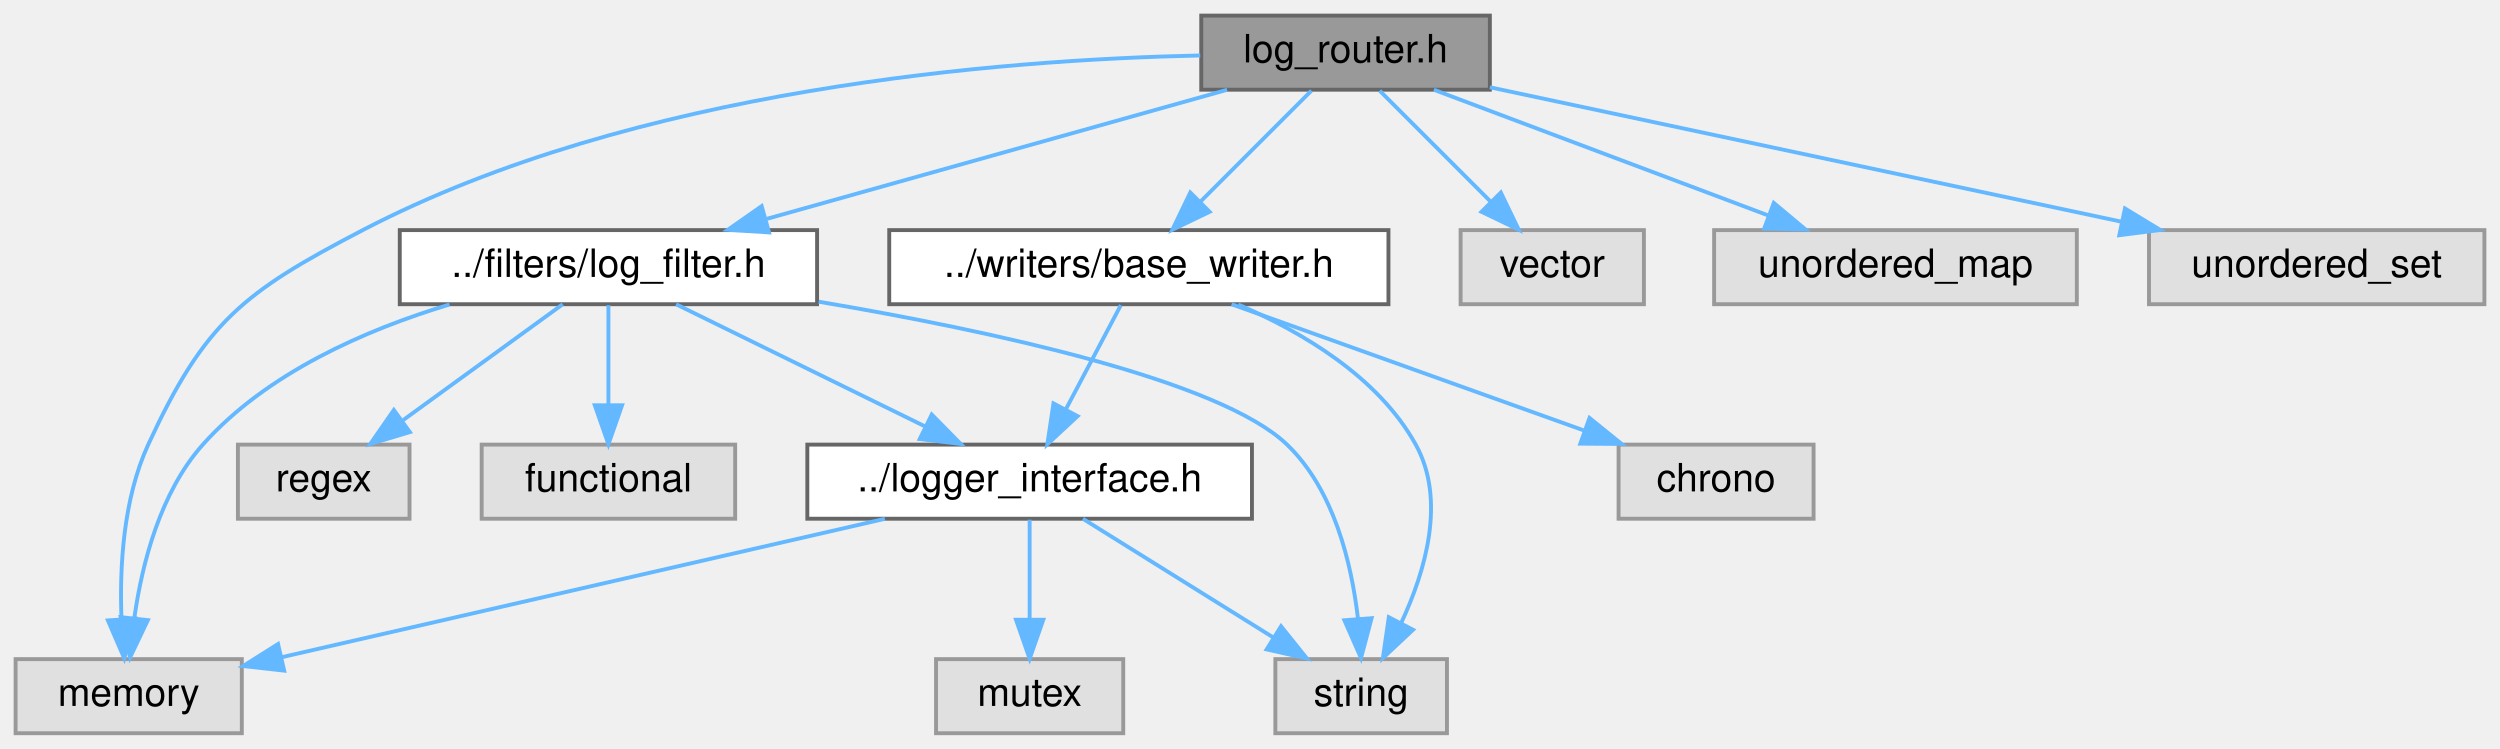
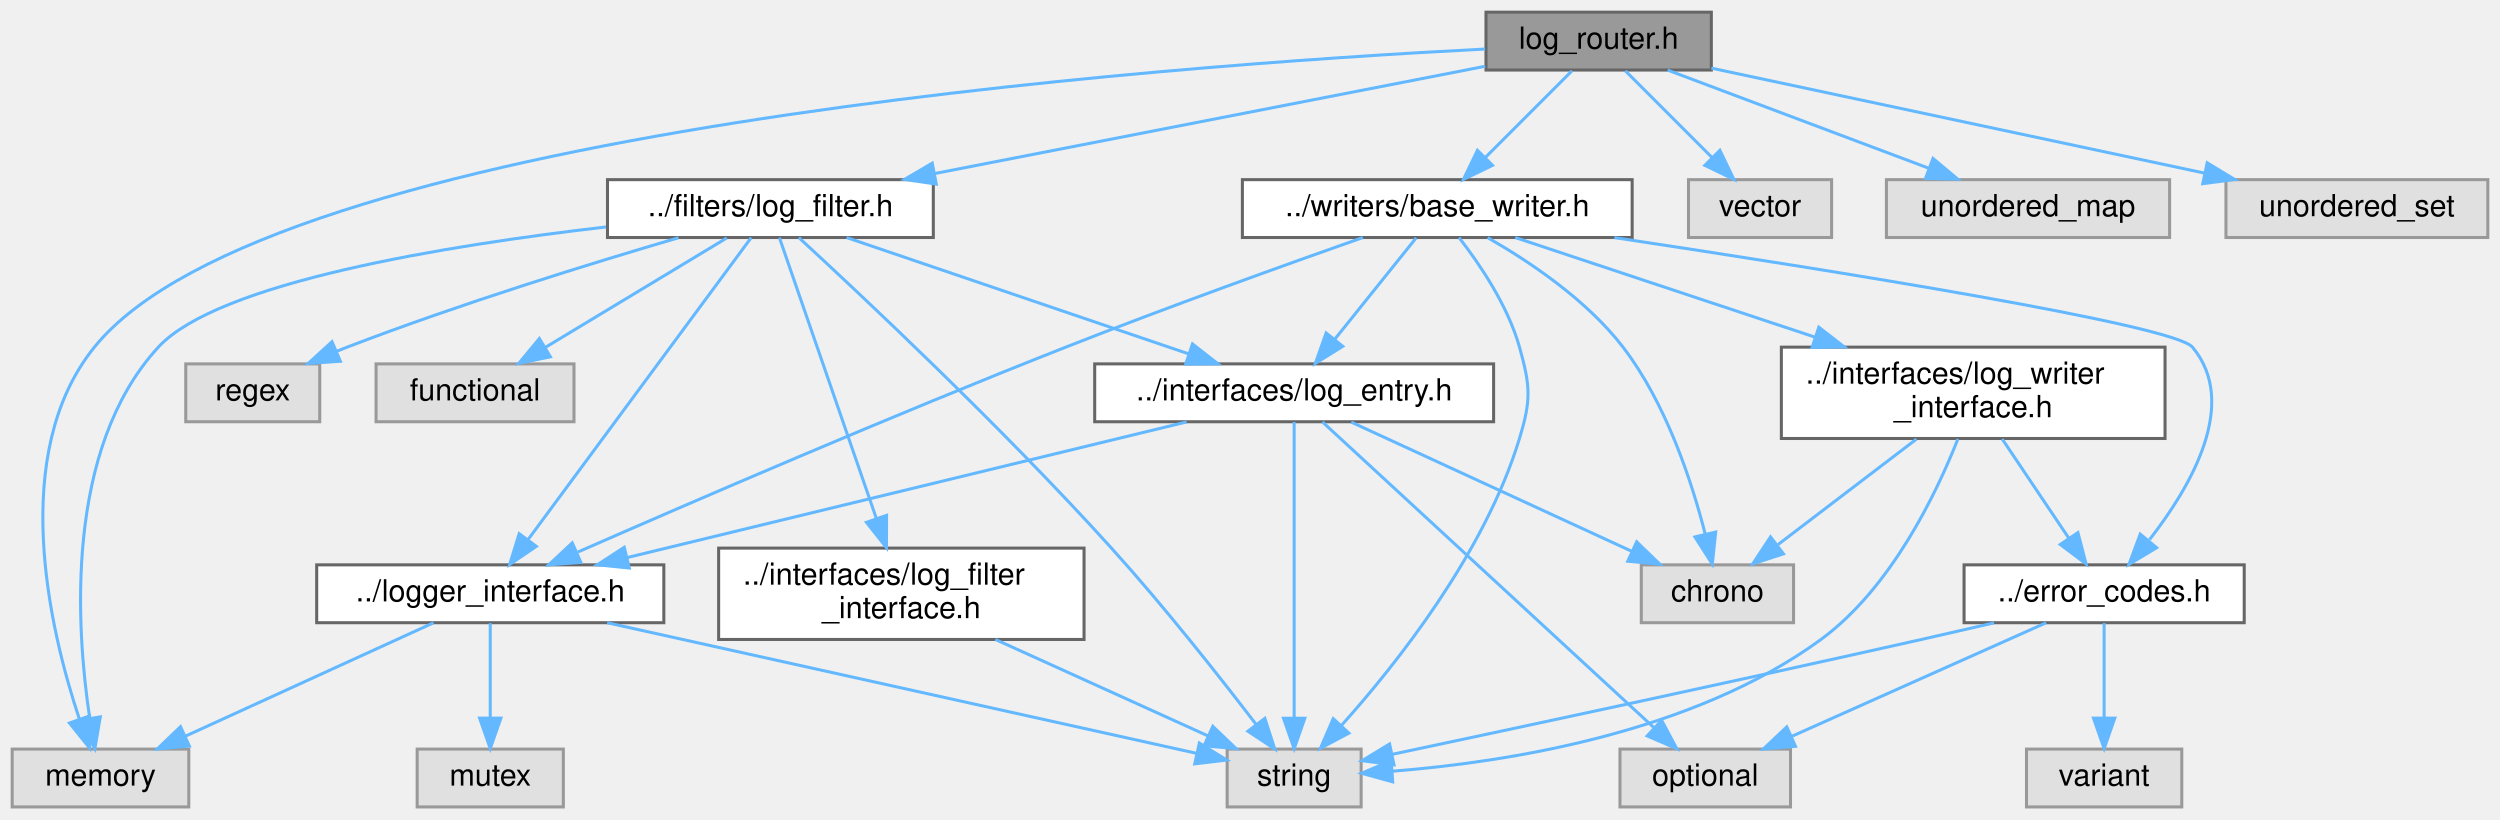
- <svg xmlns="http://www.w3.org/2000/svg" xmlns:xlink="http://www.w3.org/1999/xlink" width="641pt" height="192pt" viewBox="0.00 0.00 641.00 192.00">
-   <g id="graph0" class="graph" transform="scale(1 1) rotate(0) translate(4 188)">
+ <svg xmlns="http://www.w3.org/2000/svg" xmlns:xlink="http://www.w3.org/1999/xlink" width="821pt" height="269pt" viewBox="0.00 0.00 821.00 269.00">
+   <g id="graph0" class="graph" transform="scale(1 1) rotate(0) translate(4 265)">
    <g id="Node000001" class="node">
      <g id="a_Node000001">
        <a xlink:title=" ">
-           <polygon fill="#999999" stroke="#666666" points="378,-184 304,-184 304,-165 378,-165 378,-184" />
-           <text text-anchor="middle" x="341" y="-172" font-family="Helvetica,sans-Serif" font-size="10.00">log_router.h</text>
+           <polygon fill="#999999" stroke="#666666" points="558,-261 484,-261 484,-242 558,-242 558,-261" />
+           <text text-anchor="middle" x="521" y="-249" font-family="Helvetica,sans-Serif" font-size="10.00">log_router.h</text>
        </a>
      </g>
    </g>
    <g id="Node000002" class="node">
      <g id="a_Node000002">
        <a xlink:href="log__filter_8h.html" target="_top" xlink:title=" ">
-           <polygon fill="white" stroke="#666666" points="205.5,-129 98.5,-129 98.5,-110 205.5,-110 205.5,-129" />
-           <text text-anchor="middle" x="152" y="-117" font-family="Helvetica,sans-Serif" font-size="10.00">../filters/log_filter.h</text>
+           <polygon fill="white" stroke="#666666" points="302.5,-206 195.5,-206 195.5,-187 302.5,-187 302.5,-206" />
+           <text text-anchor="middle" x="249" y="-194" font-family="Helvetica,sans-Serif" font-size="10.00">../filters/log_filter.h</text>
        </a>
      </g>
    </g>
    <g id="edge1_Node000001_Node000002" class="edge">
      <g id="a_edge1_Node000001_Node000002">
        <a xlink:title=" ">
-           <path fill="none" stroke="#63b8ff" d="M310.63,-164.98C278.63,-156.01 228.04,-141.82 192.62,-131.89" />
-           <polygon fill="#63b8ff" stroke="#63b8ff" points="193.18,-128.41 182.6,-129.08 191.29,-135.15 193.18,-128.41" />
+           <path fill="none" stroke="#63b8ff" d="M483.75,-243.24C437,-234.13 356.48,-218.44 302.99,-208.02" />
+           <polygon fill="#63b8ff" stroke="#63b8ff" points="303.48,-204.55 293,-206.07 302.14,-211.42 303.48,-204.55" />
        </a>
      </g>
    </g>
    <g id="Node000004" class="node">
      <g id="a_Node000004">
        <a xlink:title=" ">
          <polygon fill="#e0e0e0" stroke="#999999" points="58,-19 0,-19 0,0 58,0 58,-19" />
          <text text-anchor="middle" x="29" y="-7" font-family="Helvetica,sans-Serif" font-size="10.00">memory</text>
        </a>
      </g>
    </g>
-     <g id="edge15_Node000001_Node000004" class="edge">
-       <g id="a_edge15_Node000001_Node000004">
-         <a xlink:title=" ">
-           <path fill="none" stroke="#63b8ff" d="M303.74,-173.78C252.51,-172.69 158.75,-165.32 89,-129 58.34,-113.03 48.47,-105.39 34,-74 27.55,-60.02 26.64,-42.46 27.15,-29.36" />
-           <polygon fill="#63b8ff" stroke="#63b8ff" points="30.65,-29.41 27.86,-19.19 23.67,-28.92 30.65,-29.41" />
-         </a>
-       </g>
-     </g>
-     <g id="Node000009" class="node">
-       <g id="a_Node000009">
-         <a xlink:href="base__writer_8h.html" target="_top" xlink:title=" ">
-           <polygon fill="white" stroke="#666666" points="352,-129 224,-129 224,-110 352,-110 352,-129" />
-           <text text-anchor="middle" x="288" y="-117" font-family="Helvetica,sans-Serif" font-size="10.00">../writers/base_writer.h</text>
-         </a>
-       </g>
-     </g>
-     <g id="edge10_Node000001_Node000009" class="edge">
-       <g id="a_edge10_Node000001_Node000009">
-         <a xlink:title=" ">
-           <path fill="none" stroke="#63b8ff" d="M332.25,-164.75C324.53,-157.03 313.1,-145.6 303.78,-136.28" />
-           <polygon fill="#63b8ff" stroke="#63b8ff" points="306.14,-133.69 296.59,-129.09 301.19,-138.64 306.14,-133.69" />
-         </a>
-       </g>
-     </g>
-     <g id="Node000011" class="node">
-       <g id="a_Node000011">
-         <a xlink:title=" ">
-           <polygon fill="#e0e0e0" stroke="#999999" points="417.5,-129 370.5,-129 370.5,-110 417.5,-110 417.5,-129" />
-           <text text-anchor="middle" x="394" y="-117" font-family="Helvetica,sans-Serif" font-size="10.00">vector</text>
-         </a>
-       </g>
-     </g>
-     <g id="edge14_Node000001_Node000011" class="edge">
-       <g id="a_edge14_Node000001_Node000011">
-         <a xlink:title=" ">
-           <path fill="none" stroke="#63b8ff" d="M349.75,-164.75C357.47,-157.03 368.9,-145.6 378.22,-136.28" />
-           <polygon fill="#63b8ff" stroke="#63b8ff" points="380.81,-138.64 385.41,-129.09 375.86,-133.69 380.81,-138.64" />
-         </a>
-       </g>
-     </g>
-     <g id="Node000012" class="node">
-       <g id="a_Node000012">
-         <a xlink:title=" ">
-           <polygon fill="#e0e0e0" stroke="#999999" points="528.5,-129 435.5,-129 435.5,-110 528.5,-110 528.5,-129" />
-           <text text-anchor="middle" x="482" y="-117" font-family="Helvetica,sans-Serif" font-size="10.00">unordered_map</text>
-         </a>
-       </g>
-     </g>
-     <g id="edge16_Node000001_Node000012" class="edge">
-       <g id="a_edge16_Node000001_Node000012">
-         <a xlink:title=" ">
-           <path fill="none" stroke="#63b8ff" d="M363.65,-164.98C386.85,-156.27 423.12,-142.63 449.4,-132.75" />
-           <polygon fill="#63b8ff" stroke="#63b8ff" points="450.8,-135.97 458.93,-129.17 448.34,-129.41 450.8,-135.97" />
+     <g id="edge31_Node000001_Node000004" class="edge">
+       <g id="a_edge31_Node000001_Node000004">
+         <a xlink:title=" ">
+           <path fill="none" stroke="#63b8ff" d="M483.72,-248.9C378.75,-243.54 84.57,-222.3 27,-151 -1.26,-115.99 12.24,-58.5 21.99,-29.09" />
+           <polygon fill="#63b8ff" stroke="#63b8ff" points="25.42,-29.9 25.45,-19.3 18.82,-27.56 25.42,-29.9" />
        </a>
      </g>
    </g>
    <g id="Node000013" class="node">
      <g id="a_Node000013">
-         <a xlink:title=" ">
-           <polygon fill="#e0e0e0" stroke="#999999" points="633,-129 547,-129 547,-110 633,-110 633,-129" />
-           <text text-anchor="middle" x="590" y="-117" font-family="Helvetica,sans-Serif" font-size="10.00">unordered_set</text>
+         <a xlink:href="base__writer_8h.html" target="_top" xlink:title=" ">
+           <polygon fill="white" stroke="#666666" points="532,-206 404,-206 404,-187 532,-187 532,-206" />
+           <text text-anchor="middle" x="468" y="-194" font-family="Helvetica,sans-Serif" font-size="10.00">../writers/base_writer.h</text>
        </a>
      </g>
    </g>
    <g id="edge17_Node000001_Node000013" class="edge">
      <g id="a_edge17_Node000001_Node000013">
        <a xlink:title=" ">
-           <path fill="none" stroke="#63b8ff" d="M378.01,-165.62C421.01,-156.47 492.17,-141.32 540.05,-131.13" />
-           <polygon fill="#63b8ff" stroke="#63b8ff" points="540.84,-134.54 549.9,-129.04 539.39,-127.69 540.84,-134.54" />
+           <path fill="none" stroke="#63b8ff" d="M512.25,-241.75C504.53,-234.03 493.1,-222.6 483.78,-213.28" />
+           <polygon fill="#63b8ff" stroke="#63b8ff" points="486.14,-210.69 476.59,-206.09 481.19,-215.64 486.14,-210.69" />
+         </a>
+       </g>
+     </g>
+     <g id="Node000017" class="node">
+       <g id="a_Node000017">
+         <a xlink:title=" ">
+           <polygon fill="#e0e0e0" stroke="#999999" points="597.5,-206 550.5,-206 550.5,-187 597.5,-187 597.5,-206" />
+           <text text-anchor="middle" x="574" y="-194" font-family="Helvetica,sans-Serif" font-size="10.00">vector</text>
+         </a>
+       </g>
+     </g>
+     <g id="edge30_Node000001_Node000017" class="edge">
+       <g id="a_edge30_Node000001_Node000017">
+         <a xlink:title=" ">
+           <path fill="none" stroke="#63b8ff" d="M529.75,-241.75C537.47,-234.03 548.9,-222.6 558.22,-213.28" />
+           <polygon fill="#63b8ff" stroke="#63b8ff" points="560.81,-215.64 565.41,-206.09 555.86,-210.69 560.81,-215.64" />
+         </a>
+       </g>
+     </g>
+     <g id="Node000018" class="node">
+       <g id="a_Node000018">
+         <a xlink:title=" ">
+           <polygon fill="#e0e0e0" stroke="#999999" points="708.5,-206 615.5,-206 615.5,-187 708.5,-187 708.5,-206" />
+           <text text-anchor="middle" x="662" y="-194" font-family="Helvetica,sans-Serif" font-size="10.00">unordered_map</text>
+         </a>
+       </g>
+     </g>
+     <g id="edge32_Node000001_Node000018" class="edge">
+       <g id="a_edge32_Node000001_Node000018">
+         <a xlink:title=" ">
+           <path fill="none" stroke="#63b8ff" d="M543.65,-241.98C566.85,-233.27 603.12,-219.63 629.4,-209.75" />
+           <polygon fill="#63b8ff" stroke="#63b8ff" points="630.8,-212.97 638.93,-206.17 628.34,-206.41 630.8,-212.97" />
+         </a>
+       </g>
+     </g>
+     <g id="Node000019" class="node">
+       <g id="a_Node000019">
+         <a xlink:title=" ">
+           <polygon fill="#e0e0e0" stroke="#999999" points="813,-206 727,-206 727,-187 813,-187 813,-206" />
+           <text text-anchor="middle" x="770" y="-194" font-family="Helvetica,sans-Serif" font-size="10.00">unordered_set</text>
+         </a>
+       </g>
+     </g>
+     <g id="edge33_Node000001_Node000019" class="edge">
+       <g id="a_edge33_Node000001_Node000019">
+         <a xlink:title=" ">
+           <path fill="none" stroke="#63b8ff" d="M558.01,-242.62C601.01,-233.47 672.17,-218.32 720.05,-208.13" />
+           <polygon fill="#63b8ff" stroke="#63b8ff" points="720.84,-211.54 729.9,-206.04 719.39,-204.69 720.84,-211.54" />
        </a>
      </g>
    </g>
    <g id="Node000003" class="node">
      <g id="a_Node000003">
        <a xlink:href="logger__interface_8h.html" target="_top" xlink:title=" ">
-           <polygon fill="white" stroke="#666666" points="317,-74 203,-74 203,-55 317,-55 317,-74" />
-           <text text-anchor="middle" x="260" y="-62" font-family="Helvetica,sans-Serif" font-size="10.00">../logger_interface.h</text>
+           <polygon fill="white" stroke="#666666" points="214,-79.5 100,-79.5 100,-60.5 214,-60.5 214,-79.5" />
+           <text text-anchor="middle" x="157" y="-67.5" font-family="Helvetica,sans-Serif" font-size="10.00">../logger_interface.h</text>
        </a>
      </g>
    </g>
    <g id="edge2_Node000002_Node000003" class="edge">
      <g id="a_edge2_Node000002_Node000003">
        <a xlink:title=" ">
-           <path fill="none" stroke="#63b8ff" d="M169.35,-109.98C186.57,-101.54 213.2,-88.47 233.15,-78.68" />
-           <polygon fill="#63b8ff" stroke="#63b8ff" points="234.9,-81.72 242.33,-74.17 231.81,-75.43 234.9,-81.72" />
-         </a>
-       </g>
-     </g>
-     <g id="edge8_Node000002_Node000004" class="edge">
-       <g id="a_edge8_Node000002_Node000004">
-         <a xlink:title=" ">
-           <path fill="none" stroke="#63b8ff" d="M111.27,-109.93C89.73,-103.44 64.41,-92.39 48,-74 37.11,-61.79 32.45,-43.56 30.47,-29.75" />
-           <polygon fill="#63b8ff" stroke="#63b8ff" points="33.91,-29 29.35,-19.43 26.95,-29.75 33.91,-29" />
+           <path fill="none" stroke="#63b8ff" d="M242.68,-186.94C227.58,-166.51 189.2,-114.57 169.33,-87.69" />
+           <polygon fill="#63b8ff" stroke="#63b8ff" points="172.13,-85.58 163.37,-79.62 166.5,-89.74 172.13,-85.58" />
+         </a>
+       </g>
+     </g>
+     <g id="edge15_Node000002_Node000004" class="edge">
+       <g id="a_edge15_Node000002_Node000004">
+         <a xlink:title=" ">
+           <path fill="none" stroke="#63b8ff" d="M195.04,-190.47C142.42,-184.39 67.54,-172.24 48,-151 17.12,-117.43 20.99,-58.83 25.48,-29.04" />
+           <polygon fill="#63b8ff" stroke="#63b8ff" points="28.94,-29.58 27.16,-19.14 22.04,-28.41 28.94,-29.58" />
        </a>
      </g>
    </g>
    <g id="Node000006" class="node">
      <g id="a_Node000006">
        <a xlink:title=" ">
-           <polygon fill="#e0e0e0" stroke="#999999" points="367,-19 323,-19 323,0 367,0 367,-19" />
-           <text text-anchor="middle" x="345" y="-7" font-family="Helvetica,sans-Serif" font-size="10.00">string</text>
-         </a>
-       </g>
-     </g>
-     <g id="edge6_Node000002_Node000006" class="edge">
-       <g id="a_edge6_Node000002_Node000006">
-         <a xlink:title=" ">
-           <path fill="none" stroke="#63b8ff" d="M205.92,-110.64C250.39,-103.11 308.85,-90.47 326,-74 338.05,-62.43 342.54,-43.56 344.18,-29.39" />
-           <polygon fill="#63b8ff" stroke="#63b8ff" points="347.68,-29.5 344.96,-19.26 340.7,-28.96 347.68,-29.5" />
+           <polygon fill="#e0e0e0" stroke="#999999" points="443,-19 399,-19 399,0 443,0 443,-19" />
+           <text text-anchor="middle" x="421" y="-7" font-family="Helvetica,sans-Serif" font-size="10.00">string</text>
+         </a>
+       </g>
+     </g>
+     <g id="edge13_Node000002_Node000006" class="edge">
+       <g id="a_edge13_Node000002_Node000006">
+         <a xlink:title=" ">
+           <path fill="none" stroke="#63b8ff" d="M258.35,-186.96C278.04,-168.83 324.91,-124.92 361,-85 378.32,-65.85 396.73,-42.48 408.52,-27.08" />
+           <polygon fill="#63b8ff" stroke="#63b8ff" points="411.38,-29.1 414.64,-19.02 405.81,-24.87 411.38,-29.1" />
        </a>
      </g>
    </g>
    <g id="Node000007" class="node">
      <g id="a_Node000007">
-         <a xlink:title=" ">
-           <polygon fill="#e0e0e0" stroke="#999999" points="101,-74 57,-74 57,-55 101,-55 101,-74" />
-           <text text-anchor="middle" x="79" y="-62" font-family="Helvetica,sans-Serif" font-size="10.00">regex</text>
-         </a>
-       </g>
-     </g>
-     <g id="edge7_Node000002_Node000007" class="edge">
-       <g id="a_edge7_Node000002_Node000007">
-         <a xlink:title=" ">
-           <path fill="none" stroke="#63b8ff" d="M140.27,-109.98C129.27,-102 112.58,-89.88 99.4,-80.31" />
-           <polygon fill="#63b8ff" stroke="#63b8ff" points="101.09,-77.21 90.94,-74.17 96.98,-82.88 101.09,-77.21" />
+         <a xlink:href="log__filter__interface_8h.html" target="_top" xlink:title=" ">
+           <polygon fill="white" stroke="#666666" points="352,-85 232,-85 232,-55 352,-55 352,-85" />
+           <text text-anchor="start" x="240" y="-73" font-family="Helvetica,sans-Serif" font-size="10.00">../interfaces/log_filter</text>
+           <text text-anchor="middle" x="292" y="-62" font-family="Helvetica,sans-Serif" font-size="10.00">_interface.h</text>
+         </a>
+       </g>
+     </g>
+     <g id="edge6_Node000002_Node000007" class="edge">
+       <g id="a_edge6_Node000002_Node000007">
+         <a xlink:title=" ">
+           <path fill="none" stroke="#63b8ff" d="M251.96,-186.94C258.44,-168.15 274.13,-122.73 283.83,-94.64" />
+           <polygon fill="#63b8ff" stroke="#63b8ff" points="287.15,-95.76 287.11,-85.16 280.54,-93.47 287.15,-95.76" />
        </a>
      </g>
    </g>
    <g id="Node000008" class="node">
      <g id="a_Node000008">
-         <a xlink:title=" ">
-           <polygon fill="#e0e0e0" stroke="#999999" points="184.5,-74 119.5,-74 119.5,-55 184.5,-55 184.5,-74" />
-           <text text-anchor="middle" x="152" y="-62" font-family="Helvetica,sans-Serif" font-size="10.00">functional</text>
-         </a>
-       </g>
-     </g>
-     <g id="edge9_Node000002_Node000008" class="edge">
-       <g id="a_edge9_Node000002_Node000008">
-         <a xlink:title=" ">
-           <path fill="none" stroke="#63b8ff" d="M152,-109.75C152,-102.8 152,-92.85 152,-84.13" />
-           <polygon fill="#63b8ff" stroke="#63b8ff" points="155.5,-84.09 152,-74.09 148.5,-84.09 155.5,-84.09" />
+         <a xlink:href="log__entry_8h.html" target="_top" xlink:title=" ">
+           <polygon fill="white" stroke="#666666" points="486.5,-145.5 355.5,-145.5 355.5,-126.5 486.5,-126.5 486.5,-145.5" />
+           <text text-anchor="middle" x="421" y="-133.5" font-family="Helvetica,sans-Serif" font-size="10.00">../interfaces/log_entry.h</text>
+         </a>
+       </g>
+     </g>
+     <g id="edge8_Node000002_Node000008" class="edge">
+       <g id="a_edge8_Node000002_Node000008">
+         <a xlink:title=" ">
+           <path fill="none" stroke="#63b8ff" d="M274.01,-186.99C303.56,-176.94 352.91,-160.16 386.19,-148.84" />
+           <polygon fill="#63b8ff" stroke="#63b8ff" points="387.62,-152.05 395.96,-145.52 385.37,-145.42 387.62,-152.05" />
+         </a>
+       </g>
+     </g>
+     <g id="Node000011" class="node">
+       <g id="a_Node000011">
+         <a xlink:title=" ">
+           <polygon fill="#e0e0e0" stroke="#999999" points="101,-145.5 57,-145.5 57,-126.5 101,-126.5 101,-145.5" />
+           <text text-anchor="middle" x="79" y="-133.5" font-family="Helvetica,sans-Serif" font-size="10.00">regex</text>
+         </a>
+       </g>
+     </g>
+     <g id="edge14_Node000002_Node000011" class="edge">
+       <g id="a_edge14_Node000002_Node000011">
+         <a xlink:title=" ">
+           <path fill="none" stroke="#63b8ff" d="M218.83,-186.93C190.44,-178.61 146.9,-165.18 110,-151 108.82,-150.55 107.62,-150.07 106.42,-149.58" />
+           <polygon fill="#63b8ff" stroke="#63b8ff" points="107.78,-146.36 97.21,-145.64 105.03,-152.79 107.78,-146.36" />
+         </a>
+       </g>
+     </g>
+     <g id="Node000012" class="node">
+       <g id="a_Node000012">
+         <a xlink:title=" ">
+           <polygon fill="#e0e0e0" stroke="#999999" points="184.5,-145.5 119.5,-145.5 119.5,-126.5 184.5,-126.5 184.5,-145.5" />
+           <text text-anchor="middle" x="152" y="-133.5" font-family="Helvetica,sans-Serif" font-size="10.00">functional</text>
+         </a>
+       </g>
+     </g>
+     <g id="edge16_Node000002_Node000012" class="edge">
+       <g id="a_edge16_Node000002_Node000012">
+         <a xlink:title=" ">
+           <path fill="none" stroke="#63b8ff" d="M234.69,-186.87C219,-177.41 193.6,-162.09 175.09,-150.92" />
+           <polygon fill="#63b8ff" stroke="#63b8ff" points="176.74,-147.83 166.37,-145.67 173.13,-153.83 176.74,-147.83" />
        </a>
      </g>
    </g>
    <g id="edge3_Node000003_Node000004" class="edge">
      <g id="a_edge3_Node000003_Node000004">
        <a xlink:title=" ">
-           <path fill="none" stroke="#63b8ff" d="M222.89,-54.98C180.5,-45.26 111.44,-29.42 68.2,-19.49" />
-           <polygon fill="#63b8ff" stroke="#63b8ff" points="68.86,-16.05 58.33,-17.23 67.29,-22.88 68.86,-16.05" />
+           <path fill="none" stroke="#63b8ff" d="M138.39,-60.49C116.96,-50.7 81.56,-34.52 56.85,-23.23" />
+           <polygon fill="#63b8ff" stroke="#63b8ff" points="58.18,-19.99 47.63,-19.02 55.28,-26.36 58.18,-19.99" />
        </a>
      </g>
    </g>
    <g id="Node000005" class="node">
      <g id="a_Node000005">
        <a xlink:title=" ">
-           <polygon fill="#e0e0e0" stroke="#999999" points="284,-19 236,-19 236,0 284,0 284,-19" />
-           <text text-anchor="middle" x="260" y="-7" font-family="Helvetica,sans-Serif" font-size="10.00">mutex</text>
+           <polygon fill="#e0e0e0" stroke="#999999" points="181,-19 133,-19 133,0 181,0 181,-19" />
+           <text text-anchor="middle" x="157" y="-7" font-family="Helvetica,sans-Serif" font-size="10.00">mutex</text>
        </a>
      </g>
    </g>
    <g id="edge4_Node000003_Node000005" class="edge">
      <g id="a_edge4_Node000003_Node000005">
        <a xlink:title=" ">
-           <path fill="none" stroke="#63b8ff" d="M260,-54.75C260,-47.8 260,-37.85 260,-29.13" />
-           <polygon fill="#63b8ff" stroke="#63b8ff" points="263.5,-29.09 260,-19.09 256.5,-29.09 263.5,-29.09" />
+           <path fill="none" stroke="#63b8ff" d="M157,-60.37C157,-52.25 157,-39.81 157,-29.39" />
+           <polygon fill="#63b8ff" stroke="#63b8ff" points="160.5,-29.17 157,-19.17 153.5,-29.17 160.5,-29.17" />
        </a>
      </g>
    </g>
    <g id="edge5_Node000003_Node000006" class="edge">
      <g id="a_edge5_Node000003_Node000006">
        <a xlink:title=" ">
-           <path fill="none" stroke="#63b8ff" d="M273.66,-54.98C286.84,-46.77 307.03,-34.18 322.57,-24.49" />
-           <polygon fill="#63b8ff" stroke="#63b8ff" points="324.46,-27.43 331.09,-19.17 320.76,-21.49 324.46,-27.43" />
-         </a>
-       </g>
-     </g>
-     <g id="edge13_Node000009_Node000003" class="edge">
-       <g id="a_edge13_Node000009_Node000003">
-         <a xlink:title=" ">
-           <path fill="none" stroke="#63b8ff" d="M283.38,-109.75C279.54,-102.49 273.98,-91.95 269.24,-82.98" />
-           <polygon fill="#63b8ff" stroke="#63b8ff" points="272.3,-81.3 264.54,-74.09 266.11,-84.57 272.3,-81.3" />
-         </a>
-       </g>
-     </g>
-     <g id="edge11_Node000009_Node000006" class="edge">
-       <g id="a_edge11_Node000009_Node000006">
-         <a xlink:title=" ">
-           <path fill="none" stroke="#63b8ff" d="M313.51,-109.9C329.69,-102.96 349.35,-91.44 359,-74 366.84,-59.83 361.5,-41.61 355.29,-28.32" />
-           <polygon fill="#63b8ff" stroke="#63b8ff" points="358.3,-26.52 350.57,-19.27 352.09,-29.75 358.3,-26.52" />
+           <path fill="none" stroke="#63b8ff" d="M195.39,-60.49C247.61,-48.92 340.12,-28.42 388.88,-17.62" />
+           <polygon fill="#63b8ff" stroke="#63b8ff" points="389.86,-20.98 398.87,-15.4 388.35,-14.15 389.86,-20.98" />
+         </a>
+       </g>
+     </g>
+     <g id="edge7_Node000007_Node000006" class="edge">
+       <g id="a_edge7_Node000007_Node000006">
+         <a xlink:title=" ">
+           <path fill="none" stroke="#63b8ff" d="M322.9,-54.99C344.13,-45.36 372.11,-32.67 392.75,-23.31" />
+           <polygon fill="#63b8ff" stroke="#63b8ff" points="394.29,-26.46 401.95,-19.14 391.4,-20.08 394.29,-26.46" />
+         </a>
+       </g>
+     </g>
+     <g id="edge12_Node000008_Node000003" class="edge">
+       <g id="a_edge12_Node000008_Node000003">
+         <a xlink:title=" ">
+           <path fill="none" stroke="#63b8ff" d="M385.67,-126.44C338.25,-114.94 253.99,-94.51 202.06,-81.92" />
+           <polygon fill="#63b8ff" stroke="#63b8ff" points="202.66,-78.47 192.12,-79.51 201.01,-85.27 202.66,-78.47" />
+         </a>
+       </g>
+     </g>
+     <g id="edge9_Node000008_Node000006" class="edge">
+       <g id="a_edge9_Node000008_Node000006">
+         <a xlink:title=" ">
+           <path fill="none" stroke="#63b8ff" d="M421,-126.44C421,-106.54 421,-56.76 421,-29.35" />
+           <polygon fill="#63b8ff" stroke="#63b8ff" points="424.5,-29.12 421,-19.12 417.5,-29.12 424.5,-29.12" />
+         </a>
+       </g>
+     </g>
+     <g id="Node000009" class="node">
+       <g id="a_Node000009">
+         <a xlink:title=" ">
+           <polygon fill="#e0e0e0" stroke="#999999" points="585,-79.5 535,-79.5 535,-60.5 585,-60.5 585,-79.5" />
+           <text text-anchor="middle" x="560" y="-67.5" font-family="Helvetica,sans-Serif" font-size="10.00">chrono</text>
+         </a>
+       </g>
+     </g>
+     <g id="edge10_Node000008_Node000009" class="edge">
+       <g id="a_edge10_Node000008_Node000009">
+         <a xlink:title=" ">
+           <path fill="none" stroke="#63b8ff" d="M439.75,-126.37C463.48,-115.44 504.57,-96.52 532.02,-83.88" />
+           <polygon fill="#63b8ff" stroke="#63b8ff" points="533.49,-87.06 541.11,-79.7 530.56,-80.7 533.49,-87.06" />
        </a>
      </g>
    </g>
    <g id="Node000010" class="node">
      <g id="a_Node000010">
        <a xlink:title=" ">
-           <polygon fill="#e0e0e0" stroke="#999999" points="461,-74 411,-74 411,-55 461,-55 461,-74" />
-           <text text-anchor="middle" x="436" y="-62" font-family="Helvetica,sans-Serif" font-size="10.00">chrono</text>
-         </a>
-       </g>
-     </g>
-     <g id="edge12_Node000009_Node000010" class="edge">
-       <g id="a_edge12_Node000009_Node000010">
-         <a xlink:title=" ">
-           <path fill="none" stroke="#63b8ff" d="M311.78,-109.98C336.23,-101.23 374.53,-87.51 402.15,-77.62" />
-           <polygon fill="#63b8ff" stroke="#63b8ff" points="403.55,-80.84 411.79,-74.17 401.19,-74.25 403.55,-80.84" />
+           <polygon fill="#e0e0e0" stroke="#999999" points="584,-19 528,-19 528,0 584,0 584,-19" />
+           <text text-anchor="middle" x="556" y="-7" font-family="Helvetica,sans-Serif" font-size="10.00">optional</text>
+         </a>
+       </g>
+     </g>
+     <g id="edge11_Node000008_Node000010" class="edge">
+       <g id="a_edge11_Node000008_Node000010">
+         <a xlink:title=" ">
+           <path fill="none" stroke="#63b8ff" d="M430.28,-126.44C452.73,-105.74 510.23,-52.71 539.03,-26.15" />
+           <polygon fill="#63b8ff" stroke="#63b8ff" points="541.68,-28.47 546.66,-19.12 536.93,-23.32 541.68,-28.47" />
+         </a>
+       </g>
+     </g>
+     <g id="edge20_Node000013_Node000003" class="edge">
+       <g id="a_edge20_Node000013_Node000003">
+         <a xlink:title=" ">
+           <path fill="none" stroke="#63b8ff" d="M443.56,-187C418.83,-178.29 379.56,-164.22 346,-151 288.72,-128.45 222.68,-99.9 185.79,-83.72" />
+           <polygon fill="#63b8ff" stroke="#63b8ff" points="186.75,-80.32 176.19,-79.5 183.93,-86.73 186.75,-80.32" />
+         </a>
+       </g>
+     </g>
+     <g id="edge18_Node000013_Node000006" class="edge">
+       <g id="a_edge18_Node000013_Node000006">
+         <a xlink:title=" ">
+           <path fill="none" stroke="#63b8ff" d="M475.15,-186.97C481.77,-178.48 491.15,-164.75 495,-151 498.59,-138.16 498.88,-133.76 495,-121 483.55,-83.33 454.53,-46.82 436.42,-26.64" />
+           <polygon fill="#63b8ff" stroke="#63b8ff" points="438.98,-24.25 429.63,-19.26 433.83,-28.99 438.98,-24.25" />
+         </a>
+       </g>
+     </g>
+     <g id="edge29_Node000013_Node000008" class="edge">
+       <g id="a_edge29_Node000013_Node000008">
+         <a xlink:title=" ">
+           <path fill="none" stroke="#63b8ff" d="M461.06,-186.87C454.05,-178.14 443.04,-164.43 434.33,-153.59" />
+           <polygon fill="#63b8ff" stroke="#63b8ff" points="436.96,-151.27 427.96,-145.67 431.5,-155.66 436.96,-151.27" />
+         </a>
+       </g>
+     </g>
+     <g id="edge19_Node000013_Node000009" class="edge">
+       <g id="a_edge19_Node000013_Node000009">
+         <a xlink:title=" ">
+           <path fill="none" stroke="#63b8ff" d="M484.55,-186.95C498.14,-179.19 517.02,-166.59 529,-151 543.14,-132.59 551.56,-106.94 555.97,-89.7" />
+           <polygon fill="#63b8ff" stroke="#63b8ff" points="559.43,-90.27 558.32,-79.74 552.62,-88.67 559.43,-90.27" />
+         </a>
+       </g>
+     </g>
+     <g id="Node000014" class="node">
+       <g id="a_Node000014">
+         <a xlink:href="error__codes_8h.html" target="_top" xlink:title=" ">
+           <polygon fill="white" stroke="#666666" points="733,-79.5 641,-79.5 641,-60.5 733,-60.5 733,-79.5" />
+           <text text-anchor="middle" x="687" y="-67.5" font-family="Helvetica,sans-Serif" font-size="10.00">../error_codes.h</text>
+         </a>
+       </g>
+     </g>
+     <g id="edge21_Node000013_Node000014" class="edge">
+       <g id="a_edge21_Node000013_Node000014">
+         <a xlink:title=" ">
+           <path fill="none" stroke="#63b8ff" d="M526.15,-186.97C597.52,-176.23 709.9,-158.3 716,-151 731.42,-132.57 715.54,-105.27 701.91,-87.8" />
+           <polygon fill="#63b8ff" stroke="#63b8ff" points="704.24,-85.13 695.16,-79.67 698.85,-89.6 704.24,-85.13" />
+         </a>
+       </g>
+     </g>
+     <g id="Node000016" class="node">
+       <g id="a_Node000016">
+         <a xlink:href="log__writer__interface_8h.html" target="_top" xlink:title=" ">
+           <polygon fill="white" stroke="#666666" points="707,-151 581,-151 581,-121 707,-121 707,-151" />
+           <text text-anchor="start" x="589" y="-139" font-family="Helvetica,sans-Serif" font-size="10.00">../interfaces/log_writer</text>
+           <text text-anchor="middle" x="644" y="-128" font-family="Helvetica,sans-Serif" font-size="10.00">_interface.h</text>
+         </a>
+       </g>
+     </g>
+     <g id="edge25_Node000013_Node000016" class="edge">
+       <g id="a_edge25_Node000013_Node000016">
+         <a xlink:title=" ">
+           <path fill="none" stroke="#63b8ff" d="M493.59,-186.99C519.25,-178.46 559.5,-165.09 591.91,-154.32" />
+           <polygon fill="#63b8ff" stroke="#63b8ff" points="593.3,-157.54 601.69,-151.06 591.09,-150.9 593.3,-157.54" />
+         </a>
+       </g>
+     </g>
+     <g id="edge22_Node000014_Node000006" class="edge">
+       <g id="a_edge22_Node000014_Node000006">
+         <a xlink:title=" ">
+           <path fill="none" stroke="#63b8ff" d="M650.85,-60.46C642.99,-58.64 634.72,-56.74 627,-55 565.59,-41.2 493.69,-25.85 453.13,-17.27" />
+           <polygon fill="#63b8ff" stroke="#63b8ff" points="453.79,-13.83 443.28,-15.19 452.34,-20.68 453.79,-13.83" />
+         </a>
+       </g>
+     </g>
+     <g id="edge23_Node000014_Node000010" class="edge">
+       <g id="a_edge23_Node000014_Node000010">
+         <a xlink:title=" ">
+           <path fill="none" stroke="#63b8ff" d="M667.95,-60.49C646.03,-50.7 609.79,-34.52 584.5,-23.23" />
+           <polygon fill="#63b8ff" stroke="#63b8ff" points="585.63,-19.9 575.07,-19.02 582.78,-26.29 585.63,-19.9" />
+         </a>
+       </g>
+     </g>
+     <g id="Node000015" class="node">
+       <g id="a_Node000015">
+         <a xlink:title=" ">
+           <polygon fill="#e0e0e0" stroke="#999999" points="712.5,-19 661.5,-19 661.5,0 712.5,0 712.5,-19" />
+           <text text-anchor="middle" x="687" y="-7" font-family="Helvetica,sans-Serif" font-size="10.00">variant</text>
+         </a>
+       </g>
+     </g>
+     <g id="edge24_Node000014_Node000015" class="edge">
+       <g id="a_edge24_Node000014_Node000015">
+         <a xlink:title=" ">
+           <path fill="none" stroke="#63b8ff" d="M687,-60.37C687,-52.25 687,-39.81 687,-29.39" />
+           <polygon fill="#63b8ff" stroke="#63b8ff" points="690.5,-29.17 687,-19.17 683.5,-29.17 690.5,-29.17" />
+         </a>
+       </g>
+     </g>
+     <g id="edge26_Node000016_Node000006" class="edge">
+       <g id="a_edge26_Node000016_Node000006">
+         <a xlink:title=" ">
+           <path fill="none" stroke="#63b8ff" d="M638.97,-120.82C631.83,-102.74 616.99,-71.84 594,-55 551.98,-24.24 490.65,-14.68 453.42,-11.75" />
+           <polygon fill="#63b8ff" stroke="#63b8ff" points="453.35,-8.24 443.14,-11.06 452.89,-15.23 453.35,-8.24" />
+         </a>
+       </g>
+     </g>
+     <g id="edge27_Node000016_Node000009" class="edge">
+       <g id="a_edge27_Node000016_Node000009">
+         <a xlink:title=" ">
+           <path fill="none" stroke="#63b8ff" d="M625.36,-120.8C611.88,-110.53 593.69,-96.67 579.92,-86.18" />
+           <polygon fill="#63b8ff" stroke="#63b8ff" points="581.68,-83.12 571.61,-79.84 577.44,-88.69 581.68,-83.12" />
+         </a>
+       </g>
+     </g>
+     <g id="edge28_Node000016_Node000014" class="edge">
+       <g id="a_edge28_Node000016_Node000014">
+         <a xlink:title=" ">
+           <path fill="none" stroke="#63b8ff" d="M653.54,-120.8C659.98,-111.21 668.52,-98.5 675.36,-88.32" />
+           <polygon fill="#63b8ff" stroke="#63b8ff" points="678.39,-90.1 681.06,-79.84 672.58,-86.19 678.39,-90.1" />
        </a>
      </g>
    </g>
  </g>
</svg>
